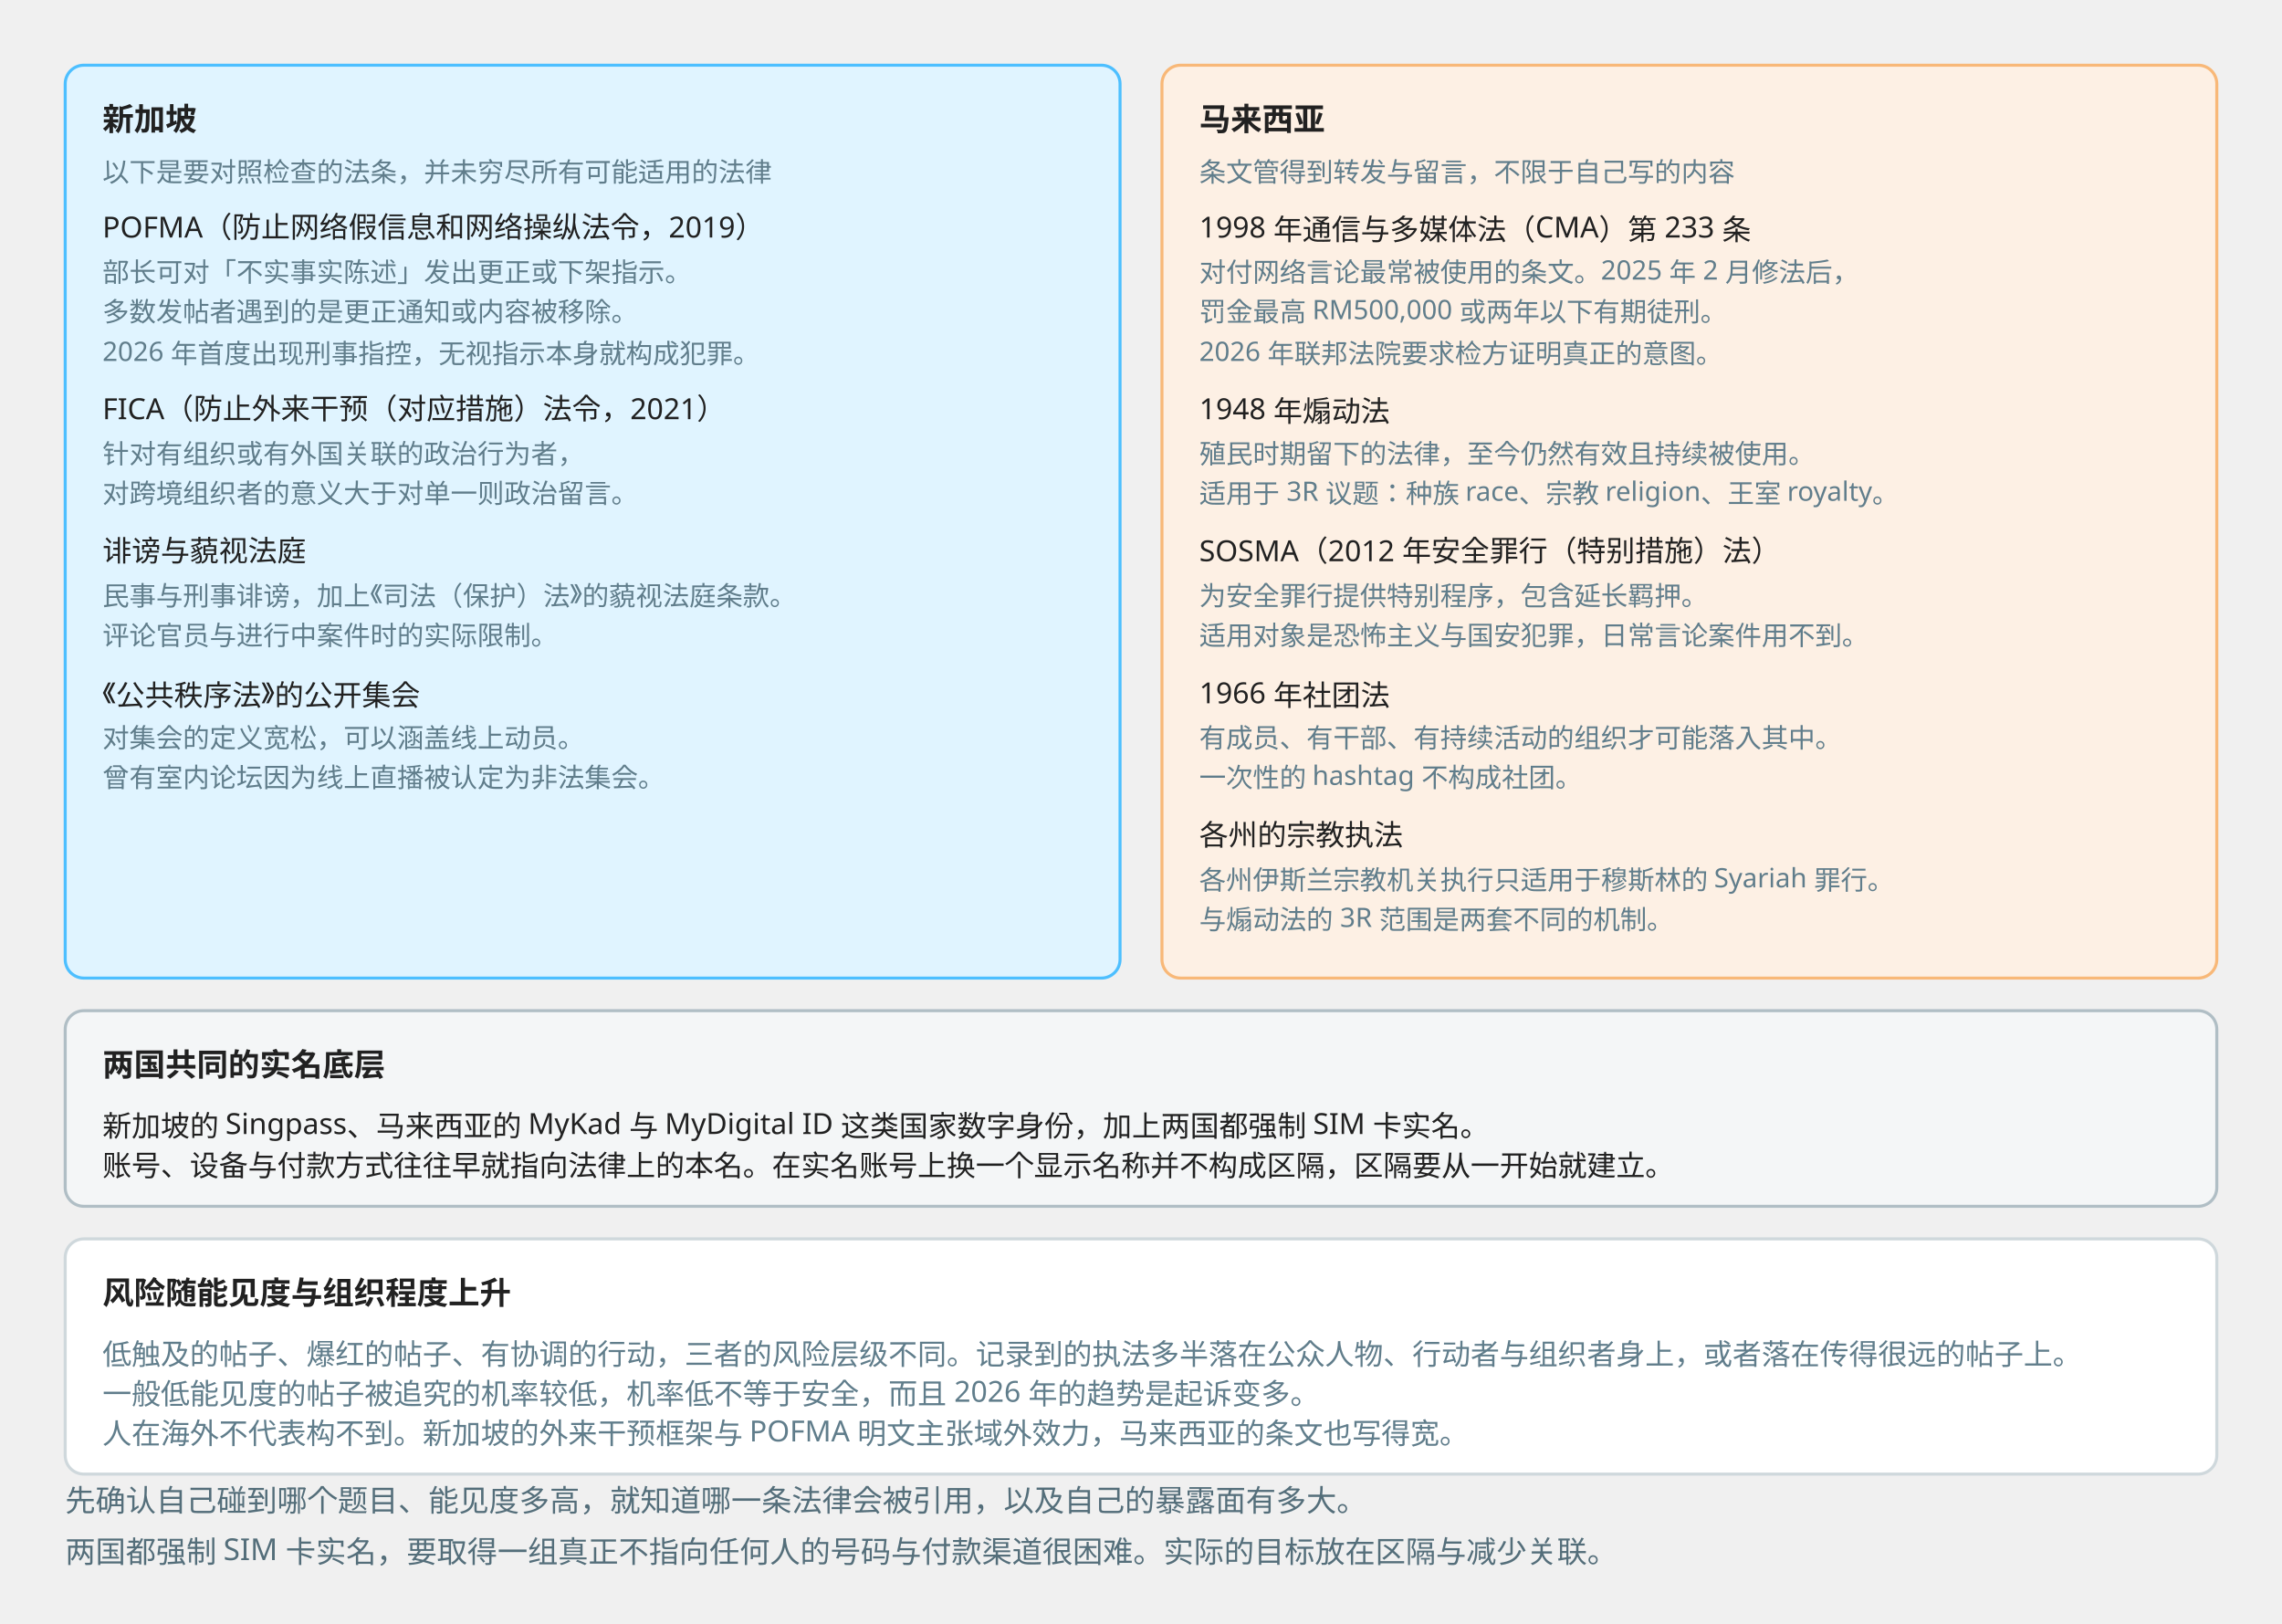
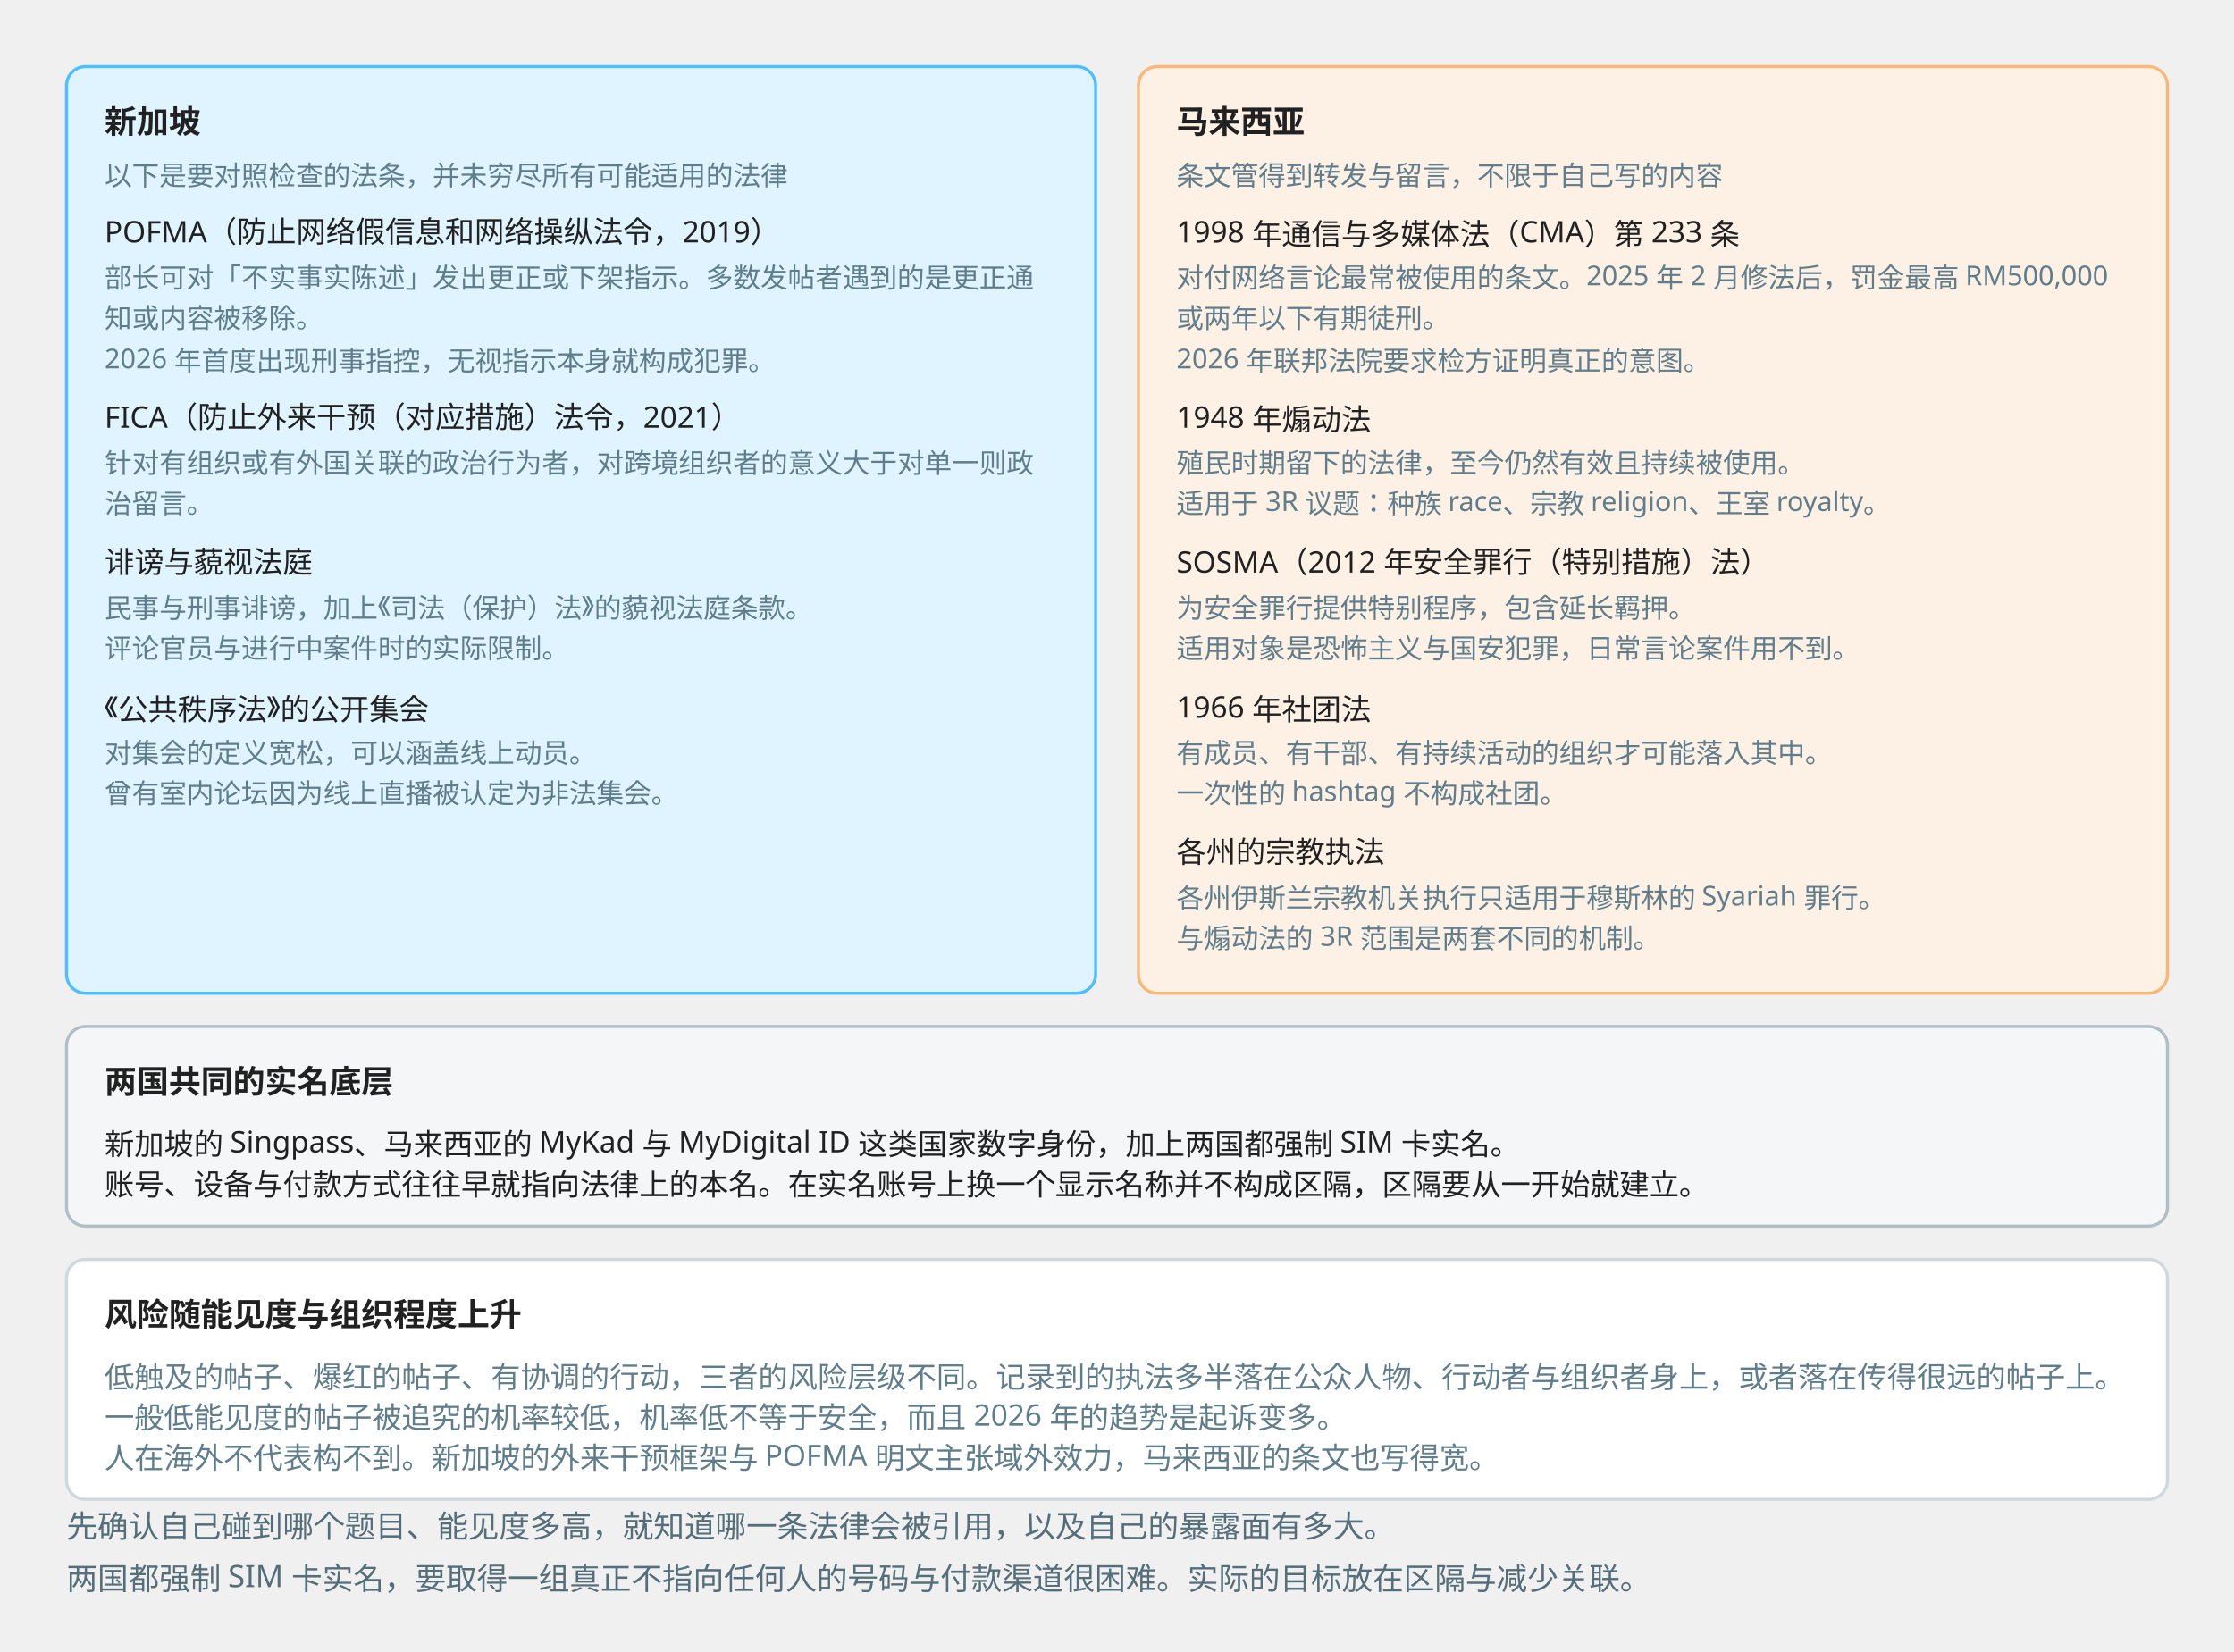
- <svg xmlns="http://www.w3.org/2000/svg" viewBox="0 0 980 697" width="980" height="697" role="img" aria-labelledby="title desc">
+ <svg xmlns="http://www.w3.org/2000/svg" viewBox="0 0 940 695" width="940" height="695" role="img" aria-labelledby="title desc">
  <style>
  /* 配色對齊 community/brand-assets.md 的色票。這個檔案是被 img 標籤引用的獨立 SVG，
     取不到頁面的 CSS 變數，只能寫死 hex。深色模式在檔案內自己處理，站上 palette
     切換的狀態不會傳進獨立的 SVG 檔。 */
  text { font-family: "Noto Sans TC", "PingFang TC", "Microsoft JhengHei", "Hiragino Sans GB", "Source Han Sans TC", sans-serif; }
  .t-main { fill: #212121; }
  .t-mute { fill: #607d8b; }
  .t-foot { fill: #546e7a; font-size: 13px; }
  .t-inv  { fill: #ffffff; }
  .h1 { font-size: 15px; font-weight: 700; }
  .h2 { font-size: 13.5px; font-weight: 700; }
  .bd { font-size: 12.5px; }
  .sm { font-size: 11.5px; }
  .card    { fill: #ffffff; stroke: #cfd8dc; stroke-width: 1.3; }
  .card-n  { fill: #f4f6f7; stroke: #b0bec5; stroke-width: 1.3; }
  .card-c1 { fill: #e0f4ff; stroke: #4dbfff; stroke-width: 1.3; }
  .card-c2 { fill: #b3e3ff; stroke: #26b3ff; stroke-width: 1.3; }
  .card-c3 { fill: #80d1ff; stroke: #0089bf; stroke-width: 1.3; }
  .card-w1 { fill: #fdf0e4; stroke: #f8b878; stroke-width: 1.3; }
  .card-w2 { fill: #f8b878; stroke: #ef6c00; stroke-width: 1.3; }
  .card-w3 { fill: #ef6c00; stroke: #c85a00; stroke-width: 1.3; }
  .card-ok { fill: #e8f5e9; stroke: #4caf50; stroke-width: 1.3; }
  .card-no { fill: #fdecea; stroke: #d32f2f; stroke-width: 1.3; }
  .rule    { stroke: #cfd8dc; stroke-width: 1.2; fill: none; }
  .arrow   { stroke: #90a4ae; stroke-width: 1.6; fill: none; }
  .arrow-h { fill: #90a4ae; }
  .tag     { fill: #eceff1; stroke: none; }
  .t-tag   { fill: #455a64; font-size: 11px; font-weight: 700; }

  @media (prefers-color-scheme: dark) {
    .t-main { fill: #eceff1; }
    .t-mute { fill: #90a4ae; }
    .t-foot { fill: #b0bec5; }
    .t-inv  { fill: #241708; }
    .card    { fill: #23292e; stroke: #4b565e; }
    .card-n  { fill: #1c2226; stroke: #46515a; }
    .card-c1 { fill: #0d2b38; stroke: #4dbfff; }
    .card-c2 { fill: #10394b; stroke: #26b3ff; }
    .card-c3 { fill: #14495f; stroke: #4dbfff; }
    .card-w1 { fill: #2b1f16; stroke: #8a5420; }
    .card-w2 { fill: #7d4b19; stroke: #ff8c1a; }
    .card-w3 { fill: #ff8c1a; stroke: #ffa64d; }
    .card-ok { fill: #17301a; stroke: #4caf50; }
    .card-no { fill: #35181a; stroke: #e57373; }
    .rule    { stroke: #46515a; }
    .arrow   { stroke: #6b7780; }
    .arrow-h { fill: #6b7780; }
    .tag     { fill: #333c43; }
    .t-tag   { fill: #b0bec5; }
  }
</style>
-   <rect class="card-c1" x="28" y="28" width="453" height="392" rx="8" />
+   <rect class="card-c1" x="28" y="28" width="433" height="390" rx="8" />
  <text class="t-main h2" x="44" y="56">新加坡</text>
  <text class="t-mute sm" x="44" y="78">以下是要对照检查的法条，并未穷尽所有可能适用的法律</text>
  <text class="t-main bd" x="44" y="102">POFMA（防止网络假信息和网络操纵法令，2019）</text>
-   <text class="t-mute sm" x="44" y="121">部长可对「不实事实陈述」发出更正或下架指示。</text>
-   <text class="t-mute sm" x="44" y="138">多数发帖者遇到的是更正通知或内容被移除。</text>
+   <text class="t-mute sm" x="44" y="121">部长可对「不实事实陈述」发出更正或下架指示。多数发帖者遇到的是更正通</text>
+   <text class="t-mute sm" x="44" y="138">知或内容被移除。</text>
  <text class="t-mute sm" x="44" y="155">2026 年首度出现刑事指控，无视指示本身就构成犯罪。</text>
  <text class="t-main bd" x="44" y="180">FICA（防止外来干预（对应措施）法令，2021）</text>
-   <text class="t-mute sm" x="44" y="199">针对有组织或有外国关联的政治行为者，</text>
-   <text class="t-mute sm" x="44" y="216">对跨境组织者的意义大于对单一则政治留言。</text>
+   <text class="t-mute sm" x="44" y="199">针对有组织或有外国关联的政治行为者，对跨境组织者的意义大于对单一则政</text>
+   <text class="t-mute sm" x="44" y="216">治留言。</text>
  <text class="t-main bd" x="44" y="241">诽谤与藐视法庭</text>
  <text class="t-mute sm" x="44" y="260">民事与刑事诽谤，加上《司法（保护）法》的藐视法庭条款。</text>
  <text class="t-mute sm" x="44" y="277">评论官员与进行中案件时的实际限制。</text>
  <text class="t-main bd" x="44" y="302">《公共秩序法》的公开集会</text>
  <text class="t-mute sm" x="44" y="321">对集会的定义宽松，可以涵盖线上动员。</text>
  <text class="t-mute sm" x="44" y="338">曾有室内论坛因为线上直播被认定为非法集会。</text>
-   <rect class="card-w1" x="499" y="28" width="453" height="392" rx="8" />
-   <text class="t-main h2" x="515" y="56">马来西亚</text>
-   <text class="t-mute sm" x="515" y="78">条文管得到转发与留言，不限于自己写的内容</text>
-   <text class="t-main bd" x="515" y="102">1998 年通信与多媒体法（CMA）第 233 条</text>
-   <text class="t-mute sm" x="515" y="121">对付网络言论最常被使用的条文。2025 年 2 月修法后，</text>
-   <text class="t-mute sm" x="515" y="138">罚金最高 RM500,000 或两年以下有期徒刑。</text>
-   <text class="t-mute sm" x="515" y="155">2026 年联邦法院要求检方证明真正的意图。</text>
-   <text class="t-main bd" x="515" y="180">1948 年煽动法</text>
-   <text class="t-mute sm" x="515" y="199">殖民时期留下的法律，至今仍然有效且持续被使用。</text>
-   <text class="t-mute sm" x="515" y="216">适用于 3R 议题：种族 race、宗教 religion、王室 royalty。</text>
-   <text class="t-main bd" x="515" y="241">SOSMA（2012 年安全罪行（特别措施）法）</text>
-   <text class="t-mute sm" x="515" y="260">为安全罪行提供特别程序，包含延长羁押。</text>
-   <text class="t-mute sm" x="515" y="277">适用对象是恐怖主义与国安犯罪，日常言论案件用不到。</text>
-   <text class="t-main bd" x="515" y="302">1966 年社团法</text>
-   <text class="t-mute sm" x="515" y="321">有成员、有干部、有持续活动的组织才可能落入其中。</text>
-   <text class="t-mute sm" x="515" y="338">一次性的 hashtag 不构成社团。</text>
-   <text class="t-main bd" x="515" y="363">各州的宗教执法</text>
-   <text class="t-mute sm" x="515" y="382">各州伊斯兰宗教机关执行只适用于穆斯林的 Syariah 罪行。</text>
-   <text class="t-mute sm" x="515" y="399">与煽动法的 3R 范围是两套不同的机制。</text>
-   <rect class="card-n" x="28" y="434" width="924" height="84" rx="8" />
-   <text class="t-main h2" x="44" y="462">两国共同的实名底层</text>
-   <text class="t-main bd" x="44" y="488">新加坡的 Singpass、马来西亚的 MyKad 与 MyDigital ID 这类国家数字身份，加上两国都强制 SIM 卡实名。</text>
-   <text class="t-main bd" x="44" y="505">账号、设备与付款方式往往早就指向法律上的本名。在实名账号上换一个显示名称并不构成区隔，区隔要从一开始就建立。</text>
-   <rect class="card" x="28" y="532" width="924" height="101" rx="8" />
-   <text class="t-main h2" x="44" y="560">风险随能见度与组织程度上升</text>
-   <text class="t-mute bd" x="44" y="586">低触及的帖子、爆红的帖子、有协调的行动，三者的风险层级不同。记录到的执法多半落在公众人物、行动者与组织者身上，或者落在传得很远的帖子上。</text>
-   <text class="t-mute bd" x="44" y="603">一般低能见度的帖子被追究的机率较低，机率低不等于安全，而且 2026 年的趋势是起诉变多。</text>
-   <text class="t-mute bd" x="44" y="620">人在海外不代表构不到。新加坡的外来干预框架与 POFMA 明文主张域外效力，马来西亚的条文也写得宽。</text>
-   <text class="t-foot" x="28" y="649">先确认自己碰到哪个题目、能见度多高，就知道哪一条法律会被引用，以及自己的暴露面有多大。</text>
-   <text class="t-foot" x="28" y="671">两国都强制 SIM 卡实名，要取得一组真正不指向任何人的号码与付款渠道很困难。实际的目标放在区隔与减少关联。</text>
+   <rect class="card-w1" x="479" y="28" width="433" height="390" rx="8" />
+   <text class="t-main h2" x="495" y="56">马来西亚</text>
+   <text class="t-mute sm" x="495" y="78">条文管得到转发与留言，不限于自己写的内容</text>
+   <text class="t-main bd" x="495" y="102">1998 年通信与多媒体法（CMA）第 233 条</text>
+   <text class="t-mute sm" x="495" y="121">对付网络言论最常被使用的条文。2025 年 2 月修法后，罚金最高 RM500,000</text>
+   <text class="t-mute sm" x="495" y="138">或两年以下有期徒刑。</text>
+   <text class="t-mute sm" x="495" y="155">2026 年联邦法院要求检方证明真正的意图。</text>
+   <text class="t-main bd" x="495" y="180">1948 年煽动法</text>
+   <text class="t-mute sm" x="495" y="199">殖民时期留下的法律，至今仍然有效且持续被使用。</text>
+   <text class="t-mute sm" x="495" y="216">适用于 3R 议题：种族 race、宗教 religion、王室 royalty。</text>
+   <text class="t-main bd" x="495" y="241">SOSMA（2012 年安全罪行（特别措施）法）</text>
+   <text class="t-mute sm" x="495" y="260">为安全罪行提供特别程序，包含延长羁押。</text>
+   <text class="t-mute sm" x="495" y="277">适用对象是恐怖主义与国安犯罪，日常言论案件用不到。</text>
+   <text class="t-main bd" x="495" y="302">1966 年社团法</text>
+   <text class="t-mute sm" x="495" y="321">有成员、有干部、有持续活动的组织才可能落入其中。</text>
+   <text class="t-mute sm" x="495" y="338">一次性的 hashtag 不构成社团。</text>
+   <text class="t-main bd" x="495" y="363">各州的宗教执法</text>
+   <text class="t-mute sm" x="495" y="382">各州伊斯兰宗教机关执行只适用于穆斯林的 Syariah 罪行。</text>
+   <text class="t-mute sm" x="495" y="399">与煽动法的 3R 范围是两套不同的机制。</text>
+   <rect class="card-n" x="28" y="432" width="884" height="84" rx="8" />
+   <text class="t-main h2" x="44" y="460">两国共同的实名底层</text>
+   <text class="t-main bd" x="44" y="486">新加坡的 Singpass、马来西亚的 MyKad 与 MyDigital ID 这类国家数字身份，加上两国都强制 SIM 卡实名。</text>
+   <text class="t-main bd" x="44" y="503">账号、设备与付款方式往往早就指向法律上的本名。在实名账号上换一个显示名称并不构成区隔，区隔要从一开始就建立。</text>
+   <rect class="card" x="28" y="530" width="884" height="101" rx="8" />
+   <text class="t-main h2" x="44" y="558">风险随能见度与组织程度上升</text>
+   <text class="t-mute bd" x="44" y="584">低触及的帖子、爆红的帖子、有协调的行动，三者的风险层级不同。记录到的执法多半落在公众人物、行动者与组织者身上，或者落在传得很远的帖子上。</text>
+   <text class="t-mute bd" x="44" y="601">一般低能见度的帖子被追究的机率较低，机率低不等于安全，而且 2026 年的趋势是起诉变多。</text>
+   <text class="t-mute bd" x="44" y="618">人在海外不代表构不到。新加坡的外来干预框架与 POFMA 明文主张域外效力，马来西亚的条文也写得宽。</text>
+   <text class="t-foot" x="28" y="647">先确认自己碰到哪个题目、能见度多高，就知道哪一条法律会被引用，以及自己的暴露面有多大。</text>
+   <text class="t-foot" x="28" y="669">两国都强制 SIM 卡实名，要取得一组真正不指向任何人的号码与付款渠道很困难。实际的目标放在区隔与减少关联。</text>
</svg>
